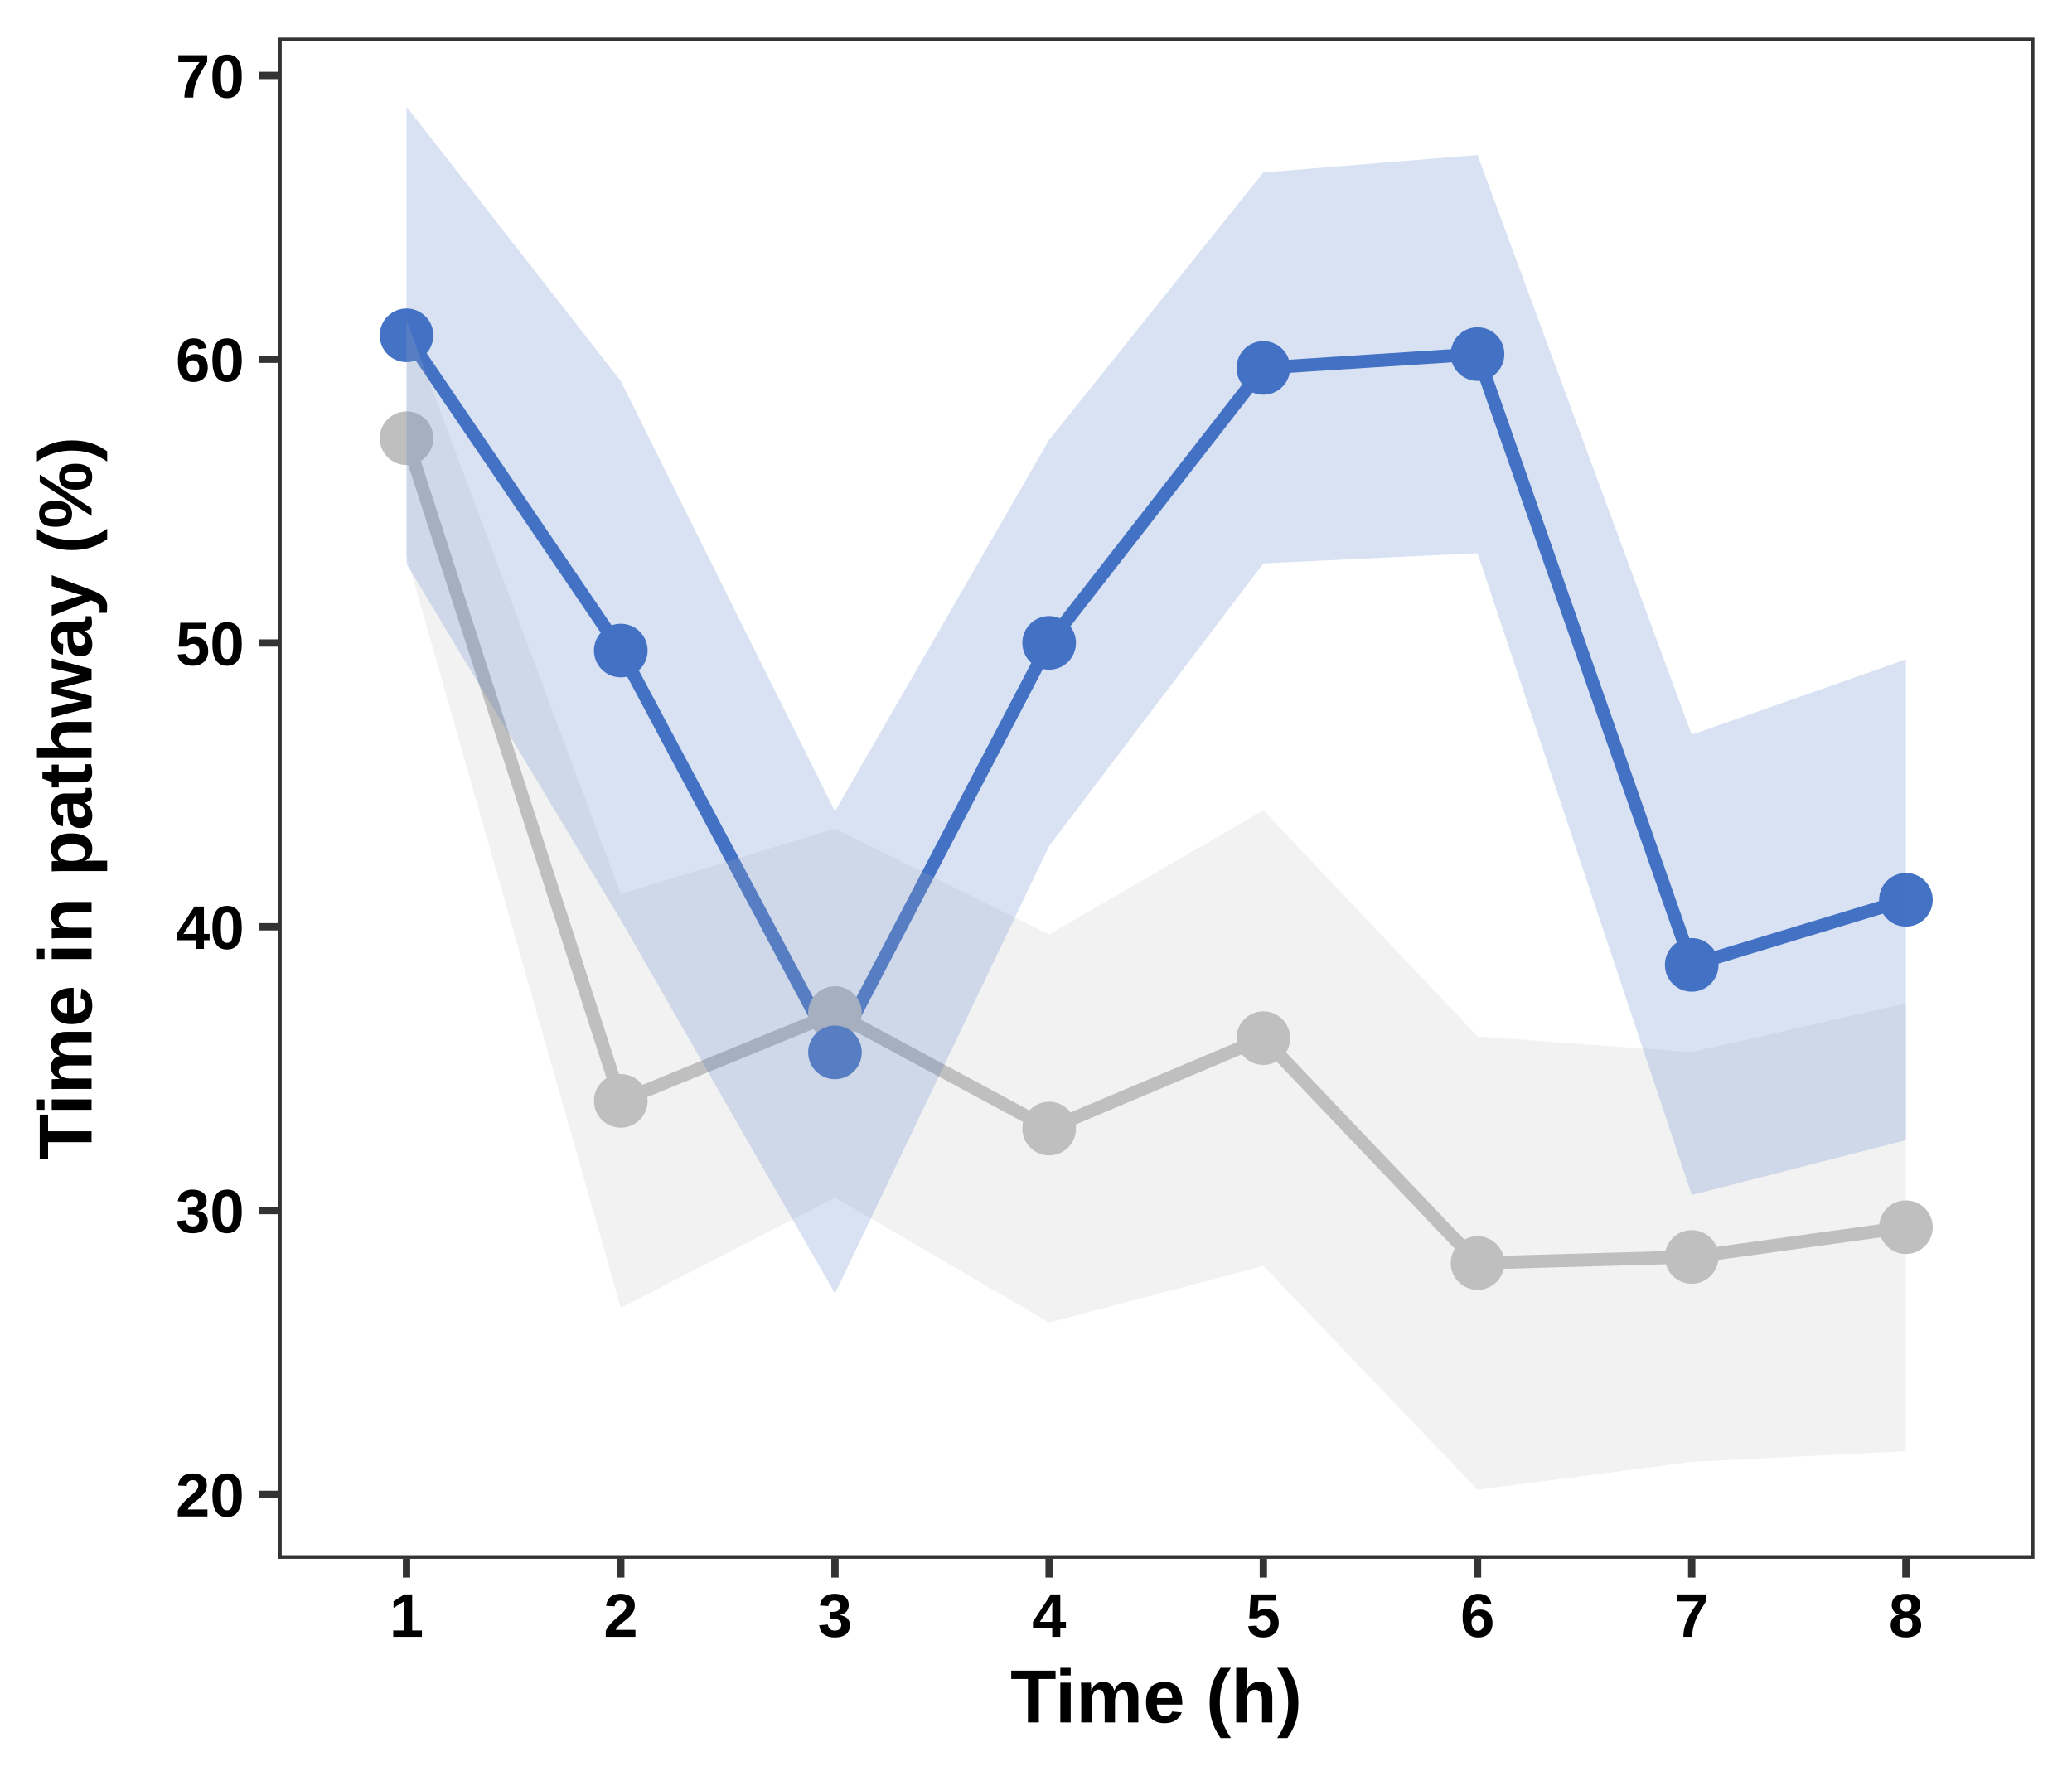
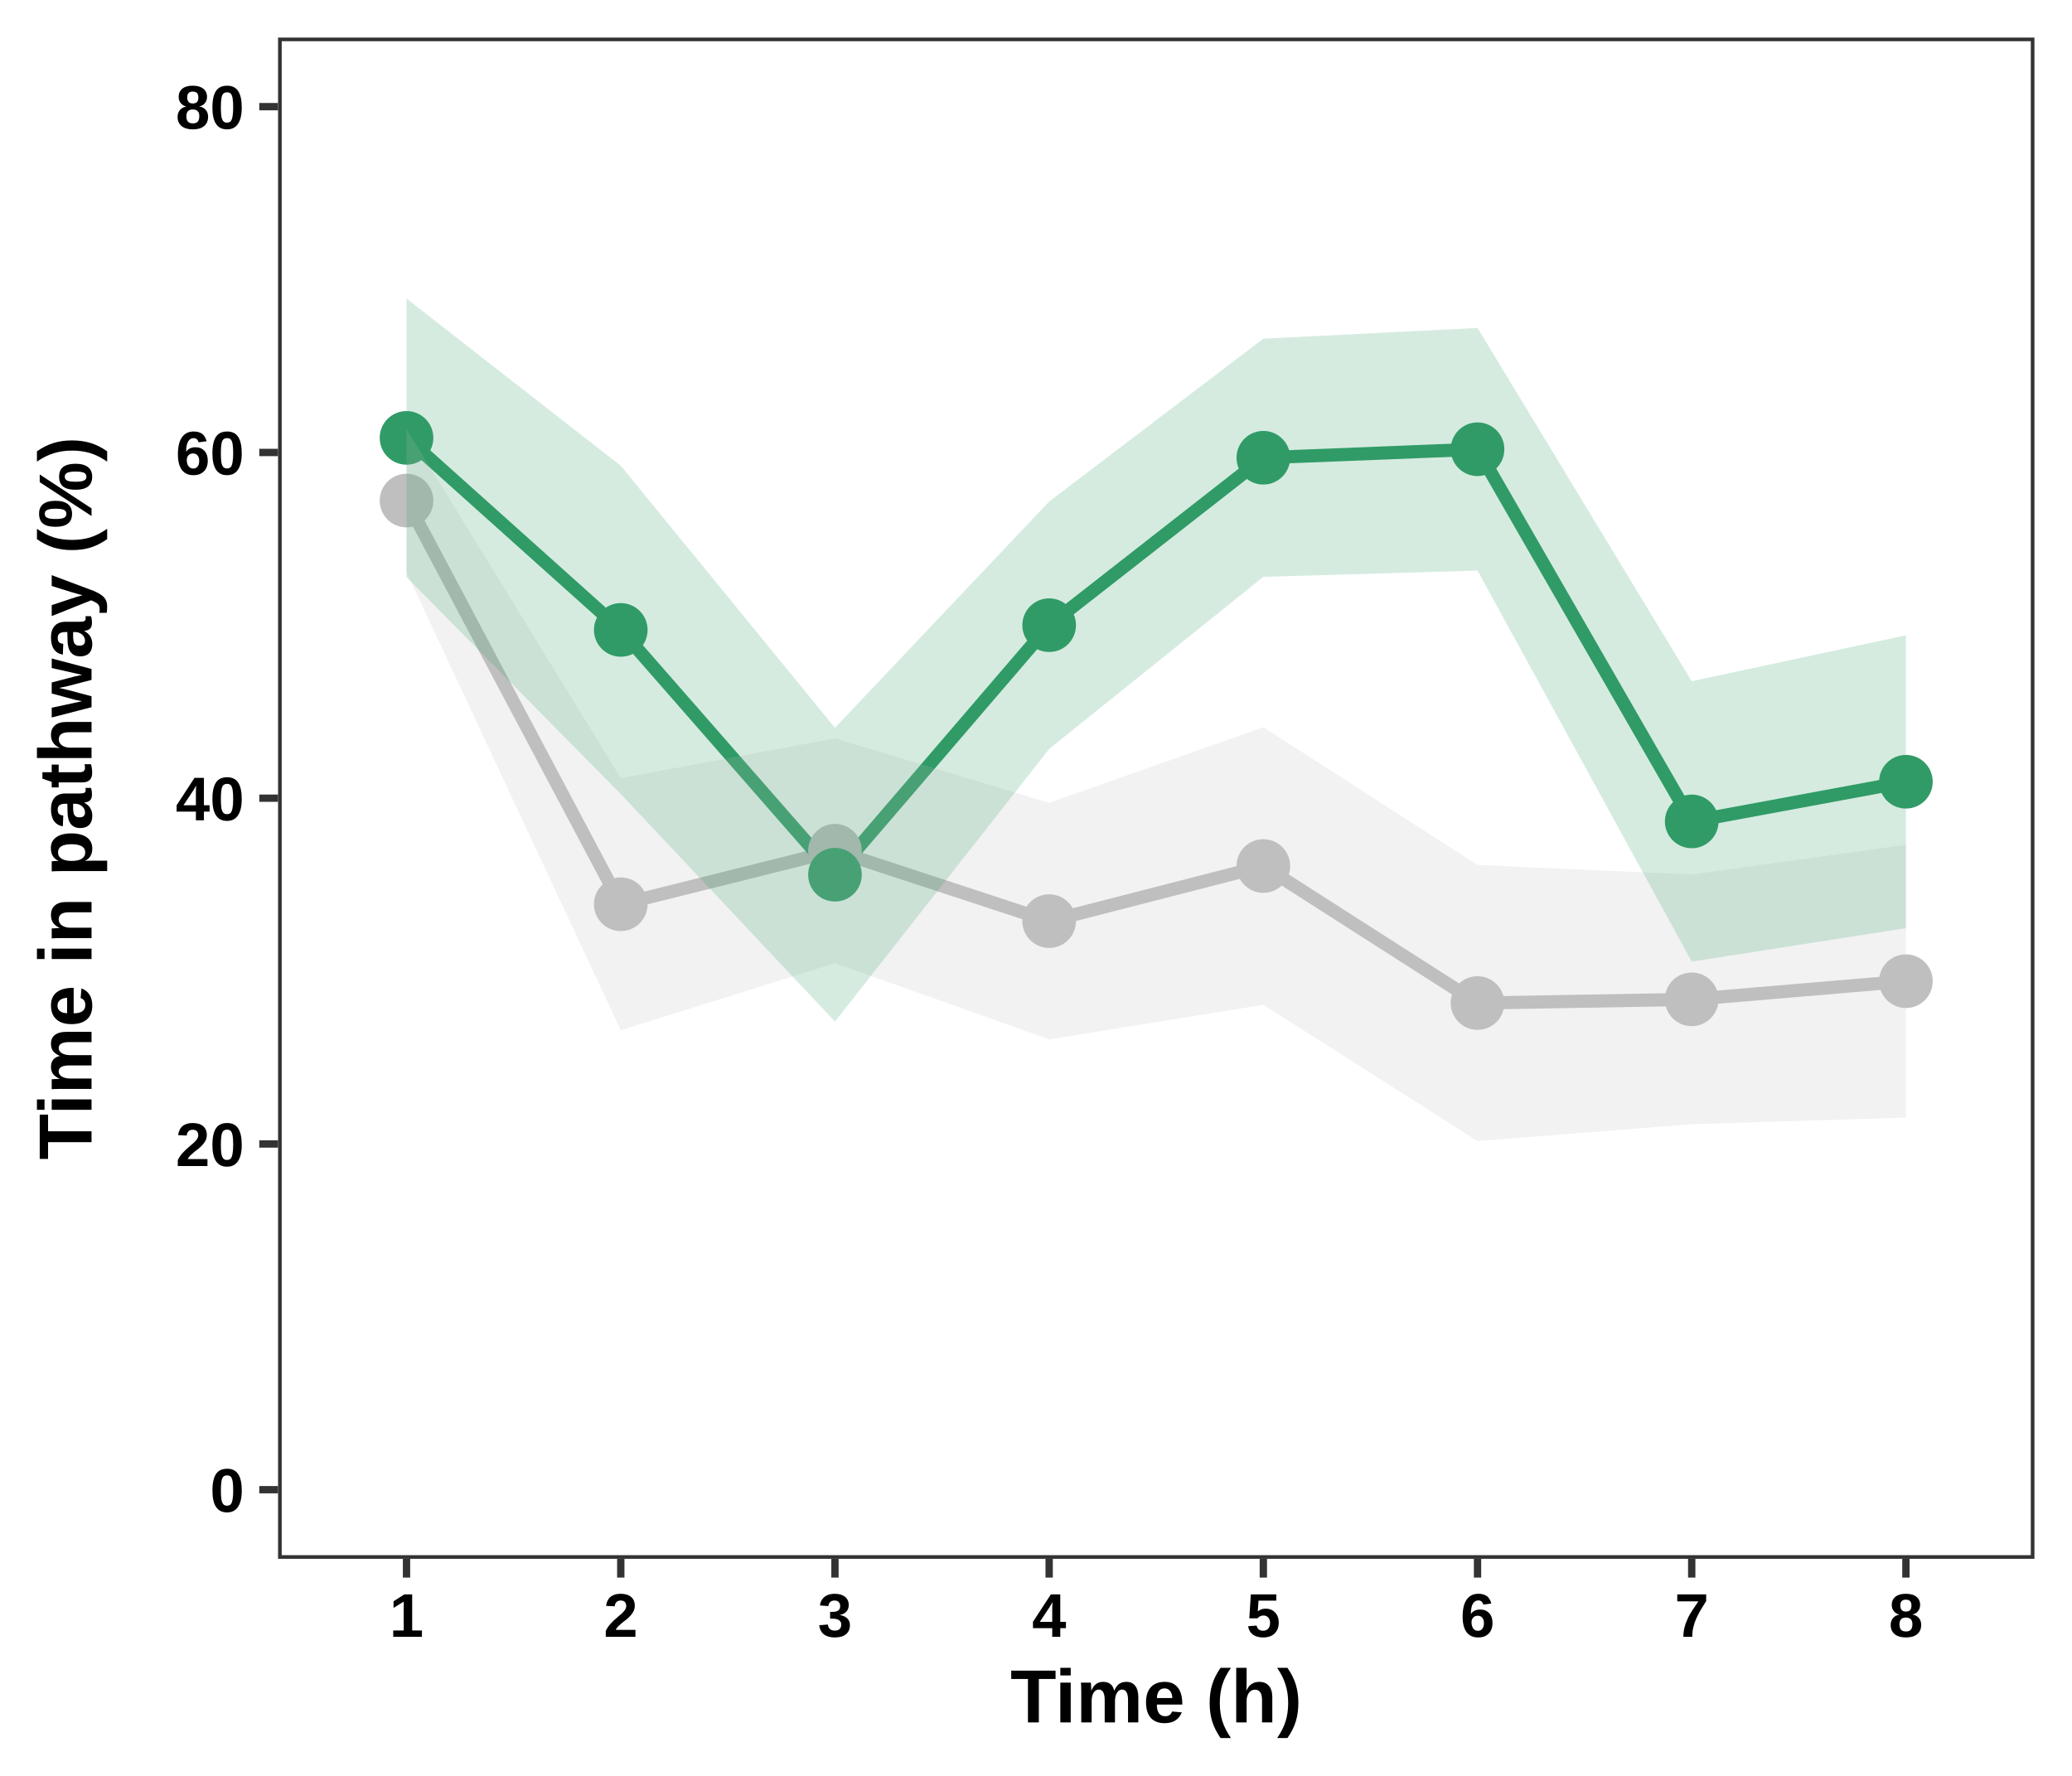
<svg xmlns="http://www.w3.org/2000/svg" class="svglite" width="302.40pt" height="259.20pt" viewBox="0 0 302.40 259.20">
  <defs>
    <style type="text/css">
    .svglite line, .svglite polyline, .svglite polygon, .svglite path, .svglite rect, .svglite circle {
      fill: none;
      stroke: #000000;
      stroke-linecap: round;
      stroke-linejoin: round;
      stroke-miterlimit: 10.00;
    }
    .svglite text {
      white-space: pre;
    }
  </style>
  </defs>
  <rect width="100%" height="100%" style="stroke: none; fill: #FFFFFF;" />
  <defs>
    <clipPath id="cpMC4wMHwzMDIuNDB8MC4wMHwyNTkuMjA=">
      <rect x="0.00" y="0.00" width="302.40" height="259.20" />
    </clipPath>
  </defs>
  <g clip-path="url(#cpMC4wMHwzMDIuNDB8MC4wMHwyNTkuMjA=)">
    <rect x="0.00" y="0" width="302.40" height="259.20" style="stroke-width: 1.07; stroke: #FFFFFF; fill: #FFFFFF;" />
  </g>
  <defs>
    <clipPath id="cpNDAuNTh8Mjk2LjkyfDUuNDh8MjI3LjUy">
      <rect x="40.58" y="5.48" width="256.34" height="222.04" />
    </clipPath>
  </defs>
  <g clip-path="url(#cpNDAuNTh8Mjk2LjkyfDUuNDh8MjI3LjUy)">
    <rect x="40.58" y="5.48" width="256.34" height="222.04" style="stroke-width: 1.07; stroke: none; fill: #FFFFFF;" />
-     <polyline points="59.33,63.96 90.60,160.68 121.86,147.86 153.12,164.72 184.38,151.52 215.64,184.35 246.90,183.46 278.16,179.12 " style="stroke-width: 1.92; stroke: #BFBFBF; stroke-linecap: butt;" />
-     <polyline points="59.33,48.94 90.60,94.95 121.86,153.60 153.12,93.83 184.38,53.70 215.64,51.68 246.90,140.83 278.16,131.33 " style="stroke-width: 1.92; stroke: #4472C4; stroke-linecap: butt;" />
-     <circle cx="59.33" cy="63.96" r="3.56" style="stroke-width: 0.71; stroke: #BFBFBF; fill: #BFBFBF;" />
-     <circle cx="59.33" cy="48.94" r="3.56" style="stroke-width: 0.71; stroke: #4472C4; fill: #4472C4;" />
-     <circle cx="90.60" cy="160.68" r="3.56" style="stroke-width: 0.71; stroke: #BFBFBF; fill: #BFBFBF;" />
-     <circle cx="90.60" cy="94.95" r="3.56" style="stroke-width: 0.71; stroke: #4472C4; fill: #4472C4;" />
-     <circle cx="121.86" cy="147.86" r="3.56" style="stroke-width: 0.71; stroke: #BFBFBF; fill: #BFBFBF;" />
-     <circle cx="121.86" cy="153.60" r="3.56" style="stroke-width: 0.71; stroke: #4472C4; fill: #4472C4;" />
-     <circle cx="153.12" cy="164.72" r="3.56" style="stroke-width: 0.71; stroke: #BFBFBF; fill: #BFBFBF;" />
-     <circle cx="153.12" cy="93.83" r="3.56" style="stroke-width: 0.71; stroke: #4472C4; fill: #4472C4;" />
-     <circle cx="184.38" cy="151.52" r="3.56" style="stroke-width: 0.71; stroke: #BFBFBF; fill: #BFBFBF;" />
-     <circle cx="184.38" cy="53.70" r="3.56" style="stroke-width: 0.71; stroke: #4472C4; fill: #4472C4;" />
-     <circle cx="215.64" cy="184.35" r="3.56" style="stroke-width: 0.71; stroke: #BFBFBF; fill: #BFBFBF;" />
-     <circle cx="215.64" cy="51.68" r="3.56" style="stroke-width: 0.71; stroke: #4472C4; fill: #4472C4;" />
-     <circle cx="246.90" cy="183.46" r="3.56" style="stroke-width: 0.71; stroke: #BFBFBF; fill: #BFBFBF;" />
-     <circle cx="246.90" cy="140.83" r="3.56" style="stroke-width: 0.71; stroke: #4472C4; fill: #4472C4;" />
-     <circle cx="278.16" cy="179.12" r="3.56" style="stroke-width: 0.71; stroke: #BFBFBF; fill: #BFBFBF;" />
-     <circle cx="278.16" cy="131.33" r="3.56" style="stroke-width: 0.71; stroke: #4472C4; fill: #4472C4;" />
-     <polygon points="59.33,46.81 90.60,130.48 121.86,120.94 153.12,136.39 184.38,118.27 215.64,151.27 246.90,153.56 278.16,146.45 278.16,211.80 246.90,213.37 215.64,217.43 184.38,184.77 153.12,193.04 121.86,174.78 90.60,190.89 59.33,81.11 " style="stroke-width: 0.00; stroke: none; stroke-linecap: butt; fill: #BFBFBF; fill-opacity: 0.20;" />
-     <polyline points="59.33,46.81 90.60,130.48 121.86,120.94 153.12,136.39 184.38,118.27 215.64,151.27 246.90,153.56 278.16,146.45 " style="stroke-width: 1.07; stroke: none; stroke-linecap: butt;" />
-     <polyline points="278.16,211.80 246.90,213.37 215.64,217.43 184.38,184.77 153.12,193.04 121.86,174.78 90.60,190.89 59.33,81.11 " style="stroke-width: 1.07; stroke: none; stroke-linecap: butt;" />
-     <polygon points="59.33,15.57 90.60,55.62 121.86,118.42 153.12,64.19 184.38,25.17 215.64,22.62 246.90,107.24 278.16,96.25 278.16,166.41 246.90,174.42 215.64,80.74 184.38,82.23 153.12,123.47 121.86,188.78 90.60,134.28 59.33,82.30 " style="stroke-width: 0.00; stroke: none; stroke-linecap: butt; fill: #4472C4; fill-opacity: 0.20;" />
-     <polyline points="59.33,15.57 90.60,55.62 121.86,118.42 153.12,64.19 184.38,25.17 215.64,22.62 246.90,107.24 278.16,96.25 " style="stroke-width: 1.07; stroke: none; stroke-linecap: butt;" />
-     <polyline points="278.16,166.41 246.90,174.42 215.64,80.74 184.38,82.23 153.12,123.47 121.86,188.78 90.60,134.28 59.33,82.30 " style="stroke-width: 1.07; stroke: none; stroke-linecap: butt;" />
+     <polyline points="59.33,73.06 90.60,131.98 121.86,124.17 153.12,134.44 184.38,126.40 215.64,146.40 246.90,145.86 278.16,143.21 " style="stroke-width: 1.92; stroke: #BFBFBF; stroke-linecap: butt;" />
+     <polyline points="59.33,63.91 90.60,91.94 121.86,127.67 153.12,91.25 184.38,66.81 215.64,65.57 246.90,119.89 278.16,114.10 " style="stroke-width: 1.92; stroke: #319B67; stroke-linecap: butt;" />
+     <circle cx="59.33" cy="73.06" r="3.56" style="stroke-width: 0.71; stroke: #BFBFBF; fill: #BFBFBF;" />
+     <circle cx="59.33" cy="63.91" r="3.56" style="stroke-width: 0.71; stroke: #319B67; fill: #319B67;" />
+     <circle cx="90.60" cy="131.98" r="3.56" style="stroke-width: 0.71; stroke: #BFBFBF; fill: #BFBFBF;" />
+     <circle cx="90.60" cy="91.94" r="3.56" style="stroke-width: 0.71; stroke: #319B67; fill: #319B67;" />
+     <circle cx="121.86" cy="124.17" r="3.56" style="stroke-width: 0.71; stroke: #BFBFBF; fill: #BFBFBF;" />
+     <circle cx="121.86" cy="127.67" r="3.56" style="stroke-width: 0.71; stroke: #319B67; fill: #319B67;" />
+     <circle cx="153.12" cy="134.44" r="3.56" style="stroke-width: 0.71; stroke: #BFBFBF; fill: #BFBFBF;" />
+     <circle cx="153.12" cy="91.25" r="3.56" style="stroke-width: 0.71; stroke: #319B67; fill: #319B67;" />
+     <circle cx="184.38" cy="126.40" r="3.56" style="stroke-width: 0.71; stroke: #BFBFBF; fill: #BFBFBF;" />
+     <circle cx="184.38" cy="66.81" r="3.56" style="stroke-width: 0.71; stroke: #319B67; fill: #319B67;" />
+     <circle cx="215.64" cy="146.40" r="3.56" style="stroke-width: 0.71; stroke: #BFBFBF; fill: #BFBFBF;" />
+     <circle cx="215.64" cy="65.57" r="3.56" style="stroke-width: 0.71; stroke: #319B67; fill: #319B67;" />
+     <circle cx="246.90" cy="145.86" r="3.56" style="stroke-width: 0.71; stroke: #BFBFBF; fill: #BFBFBF;" />
+     <circle cx="246.90" cy="119.89" r="3.56" style="stroke-width: 0.71; stroke: #319B67; fill: #319B67;" />
+     <circle cx="278.16" cy="143.21" r="3.56" style="stroke-width: 0.71; stroke: #BFBFBF; fill: #BFBFBF;" />
+     <circle cx="278.16" cy="114.10" r="3.56" style="stroke-width: 0.71; stroke: #319B67; fill: #319B67;" />
+     <polygon points="59.33,62.61 90.60,113.58 121.86,107.77 153.12,117.18 184.38,106.14 215.64,126.25 246.90,127.64 278.16,123.31 278.16,163.12 246.90,164.08 215.64,166.55 184.38,146.66 153.12,151.70 121.86,140.57 90.60,150.38 59.33,83.51 " style="stroke-width: 0.00; stroke: none; stroke-linecap: butt; fill: #BFBFBF; fill-opacity: 0.20;" />
+     <polyline points="59.33,62.61 90.60,113.58 121.86,107.77 153.12,117.18 184.38,106.14 215.64,126.25 246.90,127.64 278.16,123.31 " style="stroke-width: 1.07; stroke: none; stroke-linecap: butt;" />
+     <polyline points="278.16,163.12 246.90,164.08 215.64,166.55 184.38,146.66 153.12,151.70 121.86,140.57 90.60,150.38 59.33,83.51 " style="stroke-width: 1.07; stroke: none; stroke-linecap: butt;" />
+     <polygon points="59.33,43.58 90.60,67.98 121.86,106.23 153.12,73.20 184.38,49.43 215.64,47.87 246.90,99.43 278.16,92.73 278.16,135.47 246.90,140.35 215.64,83.28 184.38,84.19 153.12,109.31 121.86,149.10 90.60,115.89 59.33,84.23 " style="stroke-width: 0.00; stroke: none; stroke-linecap: butt; fill: #319B67; fill-opacity: 0.20;" />
+     <polyline points="59.33,43.58 90.60,67.98 121.86,106.23 153.12,73.20 184.38,49.43 215.64,47.87 246.90,99.43 278.16,92.73 " style="stroke-width: 1.07; stroke: none; stroke-linecap: butt;" />
+     <polyline points="278.16,135.47 246.90,140.35 215.64,83.28 184.38,84.19 153.12,109.31 121.86,149.10 90.60,115.89 59.33,84.23 " style="stroke-width: 1.07; stroke: none; stroke-linecap: butt;" />
    <rect x="40.58" y="5.48" width="256.34" height="222.04" style="stroke-width: 1.07; stroke: #333333;" />
  </g>
  <g clip-path="url(#cpMC4wMHwzMDIuNDB8MC4wMHwyNTkuMjA=)">
-     <text x="35.65" y="221.33" text-anchor="end" style="font-size: 9.00px; font-weight: bold; font-family: &quot;Arial&quot;;" textLength="10.01px" lengthAdjust="spacingAndGlyphs">20</text>
-     <text x="35.65" y="179.91" text-anchor="end" style="font-size: 9.00px; font-weight: bold; font-family: &quot;Arial&quot;;" textLength="10.01px" lengthAdjust="spacingAndGlyphs">30</text>
-     <text x="35.65" y="138.50" text-anchor="end" style="font-size: 9.00px; font-weight: bold; font-family: &quot;Arial&quot;;" textLength="10.01px" lengthAdjust="spacingAndGlyphs">40</text>
-     <text x="35.65" y="97.08" text-anchor="end" style="font-size: 9.00px; font-weight: bold; font-family: &quot;Arial&quot;;" textLength="10.01px" lengthAdjust="spacingAndGlyphs">50</text>
-     <text x="35.65" y="55.66" text-anchor="end" style="font-size: 9.00px; font-weight: bold; font-family: &quot;Arial&quot;;" textLength="10.01px" lengthAdjust="spacingAndGlyphs">60</text>
-     <text x="35.65" y="14.24" text-anchor="end" style="font-size: 9.00px; font-weight: bold; font-family: &quot;Arial&quot;;" textLength="10.01px" lengthAdjust="spacingAndGlyphs">70</text>
-     <polyline points="37.84,218.11 40.58,218.11 " style="stroke-width: 1.07; stroke: #333333; stroke-linecap: butt;" />
-     <polyline points="37.84,176.69 40.58,176.69 " style="stroke-width: 1.07; stroke: #333333; stroke-linecap: butt;" />
-     <polyline points="37.84,135.27 40.58,135.27 " style="stroke-width: 1.07; stroke: #333333; stroke-linecap: butt;" />
-     <polyline points="37.84,93.85 40.58,93.85 " style="stroke-width: 1.07; stroke: #333333; stroke-linecap: butt;" />
-     <polyline points="37.84,52.43 40.58,52.43 " style="stroke-width: 1.07; stroke: #333333; stroke-linecap: butt;" />
-     <polyline points="37.84,11.01 40.58,11.01 " style="stroke-width: 1.07; stroke: #333333; stroke-linecap: butt;" />
+     <text x="35.65" y="220.65" text-anchor="end" style="font-size: 9.00px; font-weight: bold; font-family: &quot;Arial&quot;;" textLength="5.00px" lengthAdjust="spacingAndGlyphs">0</text>
+     <text x="35.65" y="170.19" text-anchor="end" style="font-size: 9.00px; font-weight: bold; font-family: &quot;Arial&quot;;" textLength="10.01px" lengthAdjust="spacingAndGlyphs">20</text>
+     <text x="35.65" y="119.72" text-anchor="end" style="font-size: 9.00px; font-weight: bold; font-family: &quot;Arial&quot;;" textLength="10.01px" lengthAdjust="spacingAndGlyphs">40</text>
+     <text x="35.65" y="69.26" text-anchor="end" style="font-size: 9.00px; font-weight: bold; font-family: &quot;Arial&quot;;" textLength="10.01px" lengthAdjust="spacingAndGlyphs">60</text>
+     <text x="35.65" y="18.79" text-anchor="end" style="font-size: 9.00px; font-weight: bold; font-family: &quot;Arial&quot;;" textLength="10.01px" lengthAdjust="spacingAndGlyphs">80</text>
+     <polyline points="37.84,217.43 40.58,217.43 " style="stroke-width: 1.07; stroke: #333333; stroke-linecap: butt;" />
+     <polyline points="37.84,166.97 40.58,166.97 " style="stroke-width: 1.07; stroke: #333333; stroke-linecap: butt;" />
+     <polyline points="37.84,116.50 40.58,116.50 " style="stroke-width: 1.07; stroke: #333333; stroke-linecap: butt;" />
+     <polyline points="37.84,66.04 40.58,66.04 " style="stroke-width: 1.07; stroke: #333333; stroke-linecap: butt;" />
+     <polyline points="37.84,15.57 40.58,15.57 " style="stroke-width: 1.07; stroke: #333333; stroke-linecap: butt;" />
    <polyline points="59.33,230.26 59.33,227.52 " style="stroke-width: 1.07; stroke: #333333; stroke-linecap: butt;" />
    <polyline points="90.60,230.26 90.60,227.52 " style="stroke-width: 1.07; stroke: #333333; stroke-linecap: butt;" />
    <polyline points="121.86,230.26 121.86,227.52 " style="stroke-width: 1.07; stroke: #333333; stroke-linecap: butt;" />
    <polyline points="153.12,230.26 153.12,227.52 " style="stroke-width: 1.07; stroke: #333333; stroke-linecap: butt;" />
    <polyline points="184.38,230.26 184.38,227.52 " style="stroke-width: 1.07; stroke: #333333; stroke-linecap: butt;" />
    <polyline points="215.64,230.26 215.64,227.52 " style="stroke-width: 1.07; stroke: #333333; stroke-linecap: butt;" />
    <polyline points="246.90,230.26 246.90,227.52 " style="stroke-width: 1.07; stroke: #333333; stroke-linecap: butt;" />
    <polyline points="278.16,230.26 278.16,227.52 " style="stroke-width: 1.07; stroke: #333333; stroke-linecap: butt;" />
    <text x="59.33" y="238.90" text-anchor="middle" style="font-size: 9.00px; font-weight: bold; font-family: &quot;Arial&quot;;" textLength="5.00px" lengthAdjust="spacingAndGlyphs">1</text>
    <text x="90.60" y="238.90" text-anchor="middle" style="font-size: 9.00px; font-weight: bold; font-family: &quot;Arial&quot;;" textLength="5.00px" lengthAdjust="spacingAndGlyphs">2</text>
    <text x="121.86" y="238.90" text-anchor="middle" style="font-size: 9.00px; font-weight: bold; font-family: &quot;Arial&quot;;" textLength="5.00px" lengthAdjust="spacingAndGlyphs">3</text>
    <text x="153.12" y="238.90" text-anchor="middle" style="font-size: 9.00px; font-weight: bold; font-family: &quot;Arial&quot;;" textLength="5.00px" lengthAdjust="spacingAndGlyphs">4</text>
    <text x="184.38" y="238.90" text-anchor="middle" style="font-size: 9.00px; font-weight: bold; font-family: &quot;Arial&quot;;" textLength="5.00px" lengthAdjust="spacingAndGlyphs">5</text>
    <text x="215.64" y="238.90" text-anchor="middle" style="font-size: 9.00px; font-weight: bold; font-family: &quot;Arial&quot;;" textLength="5.00px" lengthAdjust="spacingAndGlyphs">6</text>
    <text x="246.90" y="238.90" text-anchor="middle" style="font-size: 9.00px; font-weight: bold; font-family: &quot;Arial&quot;;" textLength="5.00px" lengthAdjust="spacingAndGlyphs">7</text>
    <text x="278.16" y="238.90" text-anchor="middle" style="font-size: 9.00px; font-weight: bold; font-family: &quot;Arial&quot;;" textLength="5.00px" lengthAdjust="spacingAndGlyphs">8</text>
    <text x="168.75" y="251.40" text-anchor="middle" style="font-size: 11.00px; font-weight: bold; font-family: &quot;Arial&quot;;" textLength="42.59px" lengthAdjust="spacingAndGlyphs">Time (h)</text>
    <text transform="translate(13.36,116.50) rotate(-90)" text-anchor="middle" style="font-size: 11.00px; font-weight: bold; font-family: &quot;Arial&quot;;" textLength="105.57px" lengthAdjust="spacingAndGlyphs">Time in pathway (%)</text>
  </g>
</svg>
